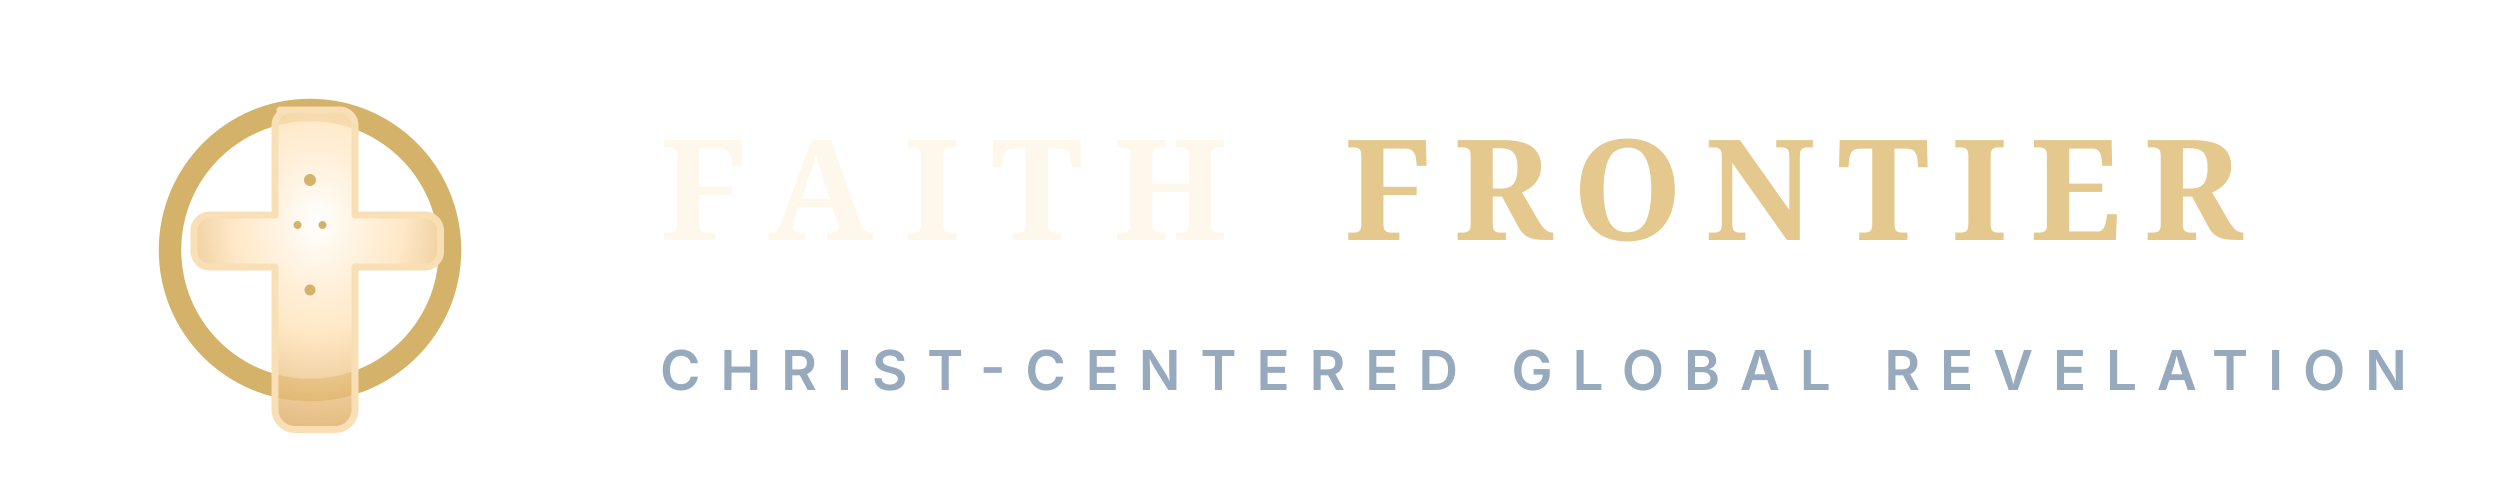
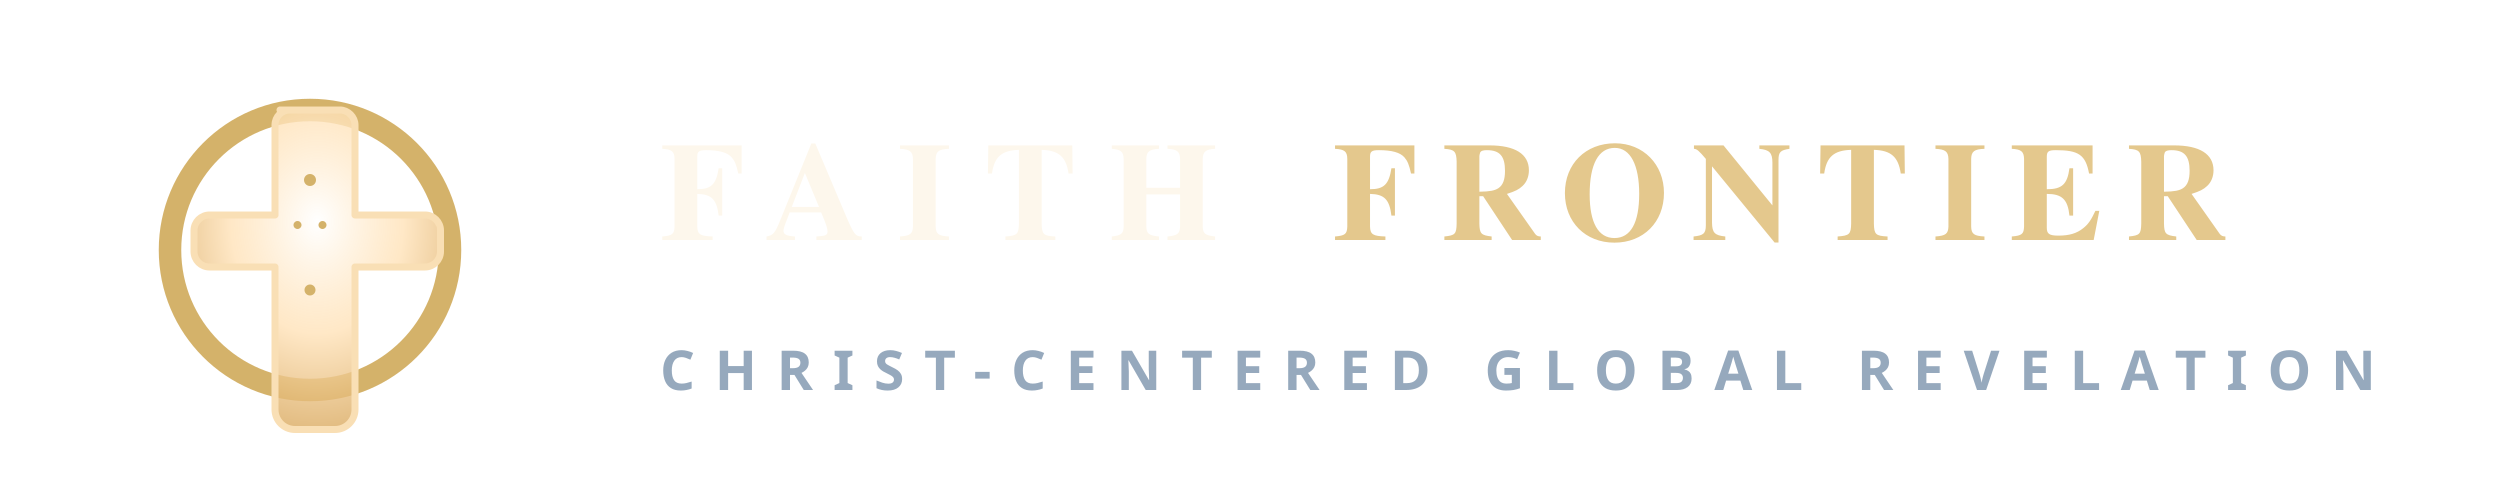
<svg xmlns="http://www.w3.org/2000/svg" viewBox="0 0 500 100" role="img" aria-labelledby="headerLogoTitle headerLogoDesc">
  <defs>
    <style>
-       .mark-ring {
-         fill: none;
-         stroke-width: 2;
-       }
-       .ring-outer { stroke: #d6af66; }
-       .ring-inner {
-         stroke: rgba(255,255,255,0.4);
-         stroke-dasharray: 5 6;
-         stroke-linecap: round;
-       }
-       .globe-line {
-         fill: none;
-         stroke: rgba(255,255,255,0.35);
-         stroke-width: 1.3;
-         stroke-linecap: round;
-       }
-       .crest-halo {
-         fill: rgba(4,30,53,0.4);
-         stroke: rgba(255,255,255,0.18);
-         stroke-width: 1.2;
-       }
-       .cross-core {
-         fill: url(#headerCrossGlow);
-         stroke: #f9dfb5;
-         stroke-width: 1.4;
-         stroke-linejoin: round;
-       }
-       .cross-bar { fill: #f9dfb5; }
-       .orbit {
-         stroke: #00a8c5;
-         stroke-width: 1.4;
-         stroke-linecap: round;
-         fill: none;
-       }
-       .orbit-dove { fill: #30c48b; }
-       .wordmark-primary {
-         font-family: 'Cinzel','Playfair Display','Libre Baskerville',serif;
-         font-size: 28px;
-         font-weight: 600;
-         letter-spacing: 0.22em;
-       }
-       .logo-faith { fill: #fdf7ec; }
-       .logo-frontier { fill: #e4c88d; letter-spacing: 0.16em; }
-       .wordmark-subtitle {
-         font-family: 'Inter','Source Sans Pro','Segoe UI',sans-serif;
-         font-size: 11px;
-         letter-spacing: 0.36em;
-         font-weight: 600;
-         text-transform: uppercase;
-         fill: #96a9bd;
-       }
-       .subtitle-rule {
-         stroke: rgba(255,255,255,0.25);
-         stroke-width: 1;
-       }
-     </style>
+ .mark-ring{fill:none;stroke-width:2}
+ .ring-outer{stroke:#d6af66}
+ .ring-inner{stroke:rgba(255,255,255,.4);stroke-dasharray:5 6;stroke-linecap:round}
+ .globe-line{fill:none;stroke:rgba(255,255,255,.35);stroke-width:1.3;stroke-linecap:round}
+ .crest-halo{fill:rgba(4,30,53,.4);stroke:rgba(255,255,255,.18);stroke-width:1.2}
+ .cross-core{fill:url(#headerCrossGlow);stroke:#f9dfb5;stroke-width:1.4;stroke-linejoin:round}
+ .cross-bar{fill:#f9dfb5}
+ .orbit{stroke:#00a8c5;stroke-width:1.4;stroke-linecap:round;fill:none}
+ .orbit-dove{fill:#30c48b}
+ .wordmark-primary{font-family:ui-serif,Georgia,Cambria,Times,serif;font-size:28px;font-weight:600;letter-spacing:.22em}
+ .logo-faith{fill:#fdf7ec}
+ .logo-frontier{fill:#e4c88d;letter-spacing:.16em}
+ .wordmark-subtitle{font-family:ui-sans-serif,system-ui,sans-serif;font-size:11px;letter-spacing:.36em;font-weight:600;text-transform:uppercase;fill:#96a9bd}
+ .subtitle-rule{stroke:rgba(255,255,255,.25);stroke-width:1}
+ </style>
    <radialGradient id="headerCrossGlow" cx="50%" cy="35%" r="70%">
-       <stop offset="0%" stop-color="#ffffff" stop-opacity="0.95" />
-       <stop offset="50%" stop-color="#ffe2b8" stop-opacity="0.8" />
-       <stop offset="100%" stop-color="#d5a253" stop-opacity="0.8" />
+       <stop offset="0%" stop-color="#fff" stop-opacity=".95" />
+       <stop offset="50%" stop-color="#ffe2b8" stop-opacity=".8" />
+       <stop offset="100%" stop-color="#d5a253" stop-opacity=".8" />
    </radialGradient>
  </defs>
  <g transform="translate(12 4)">
    <circle cx="50" cy="46" r="28" fill="none" stroke="#d4b26a" stroke-width="4.5" />
    <g>
      <path class="cross-core" d="M44 18h12c1.6 0 3 1.4 3 3v18h14c1.7 0 3.1 1.4 3.1 3.1v4.2c0 1.7-1.4 3.1-3.1 3.1H59v28.5a4 4 0 0 1-4 4H47a4 4 0 0 1-4-4V49.4H29.9a3.1 3.1 0 0 1-3.1-3.1v-4.2c0-1.7 1.4-3.1 3.1-3.1H43V21a3 3 0 0 1 3-3Z" />
      <circle cx="50" cy="32" r="1.2" fill="#d4b26a" />
      <circle cx="50" cy="54" r="1.1" fill="#d4b26a" />
-       <circle cx="47.5" cy="41" r="0.8" fill="#d4b26a" />
-       <circle cx="52.5" cy="41" r="0.8" fill="#d4b26a" />
+       <circle cx="47.5" cy="41" r=".8" fill="#d4b26a" />
+       <circle cx="52.5" cy="41" r=".8" fill="#d4b26a" />
    </g>
  </g>
  <g transform="translate(132 0)">
    <text class="wordmark-primary" x="0" y="48">
      <tspan class="logo-faith">FAITH</tspan>
      <tspan class="logo-frontier" dx="16">FRONTIER</tspan>
    </text>
    <line class="subtitle-rule" x1="0" y1="58" x2="190" y2="58" />
    <text class="wordmark-subtitle" x="0" y="78">CHRIST-CENTERED GLOBAL REVELATION</text>
  </g>
</svg>
